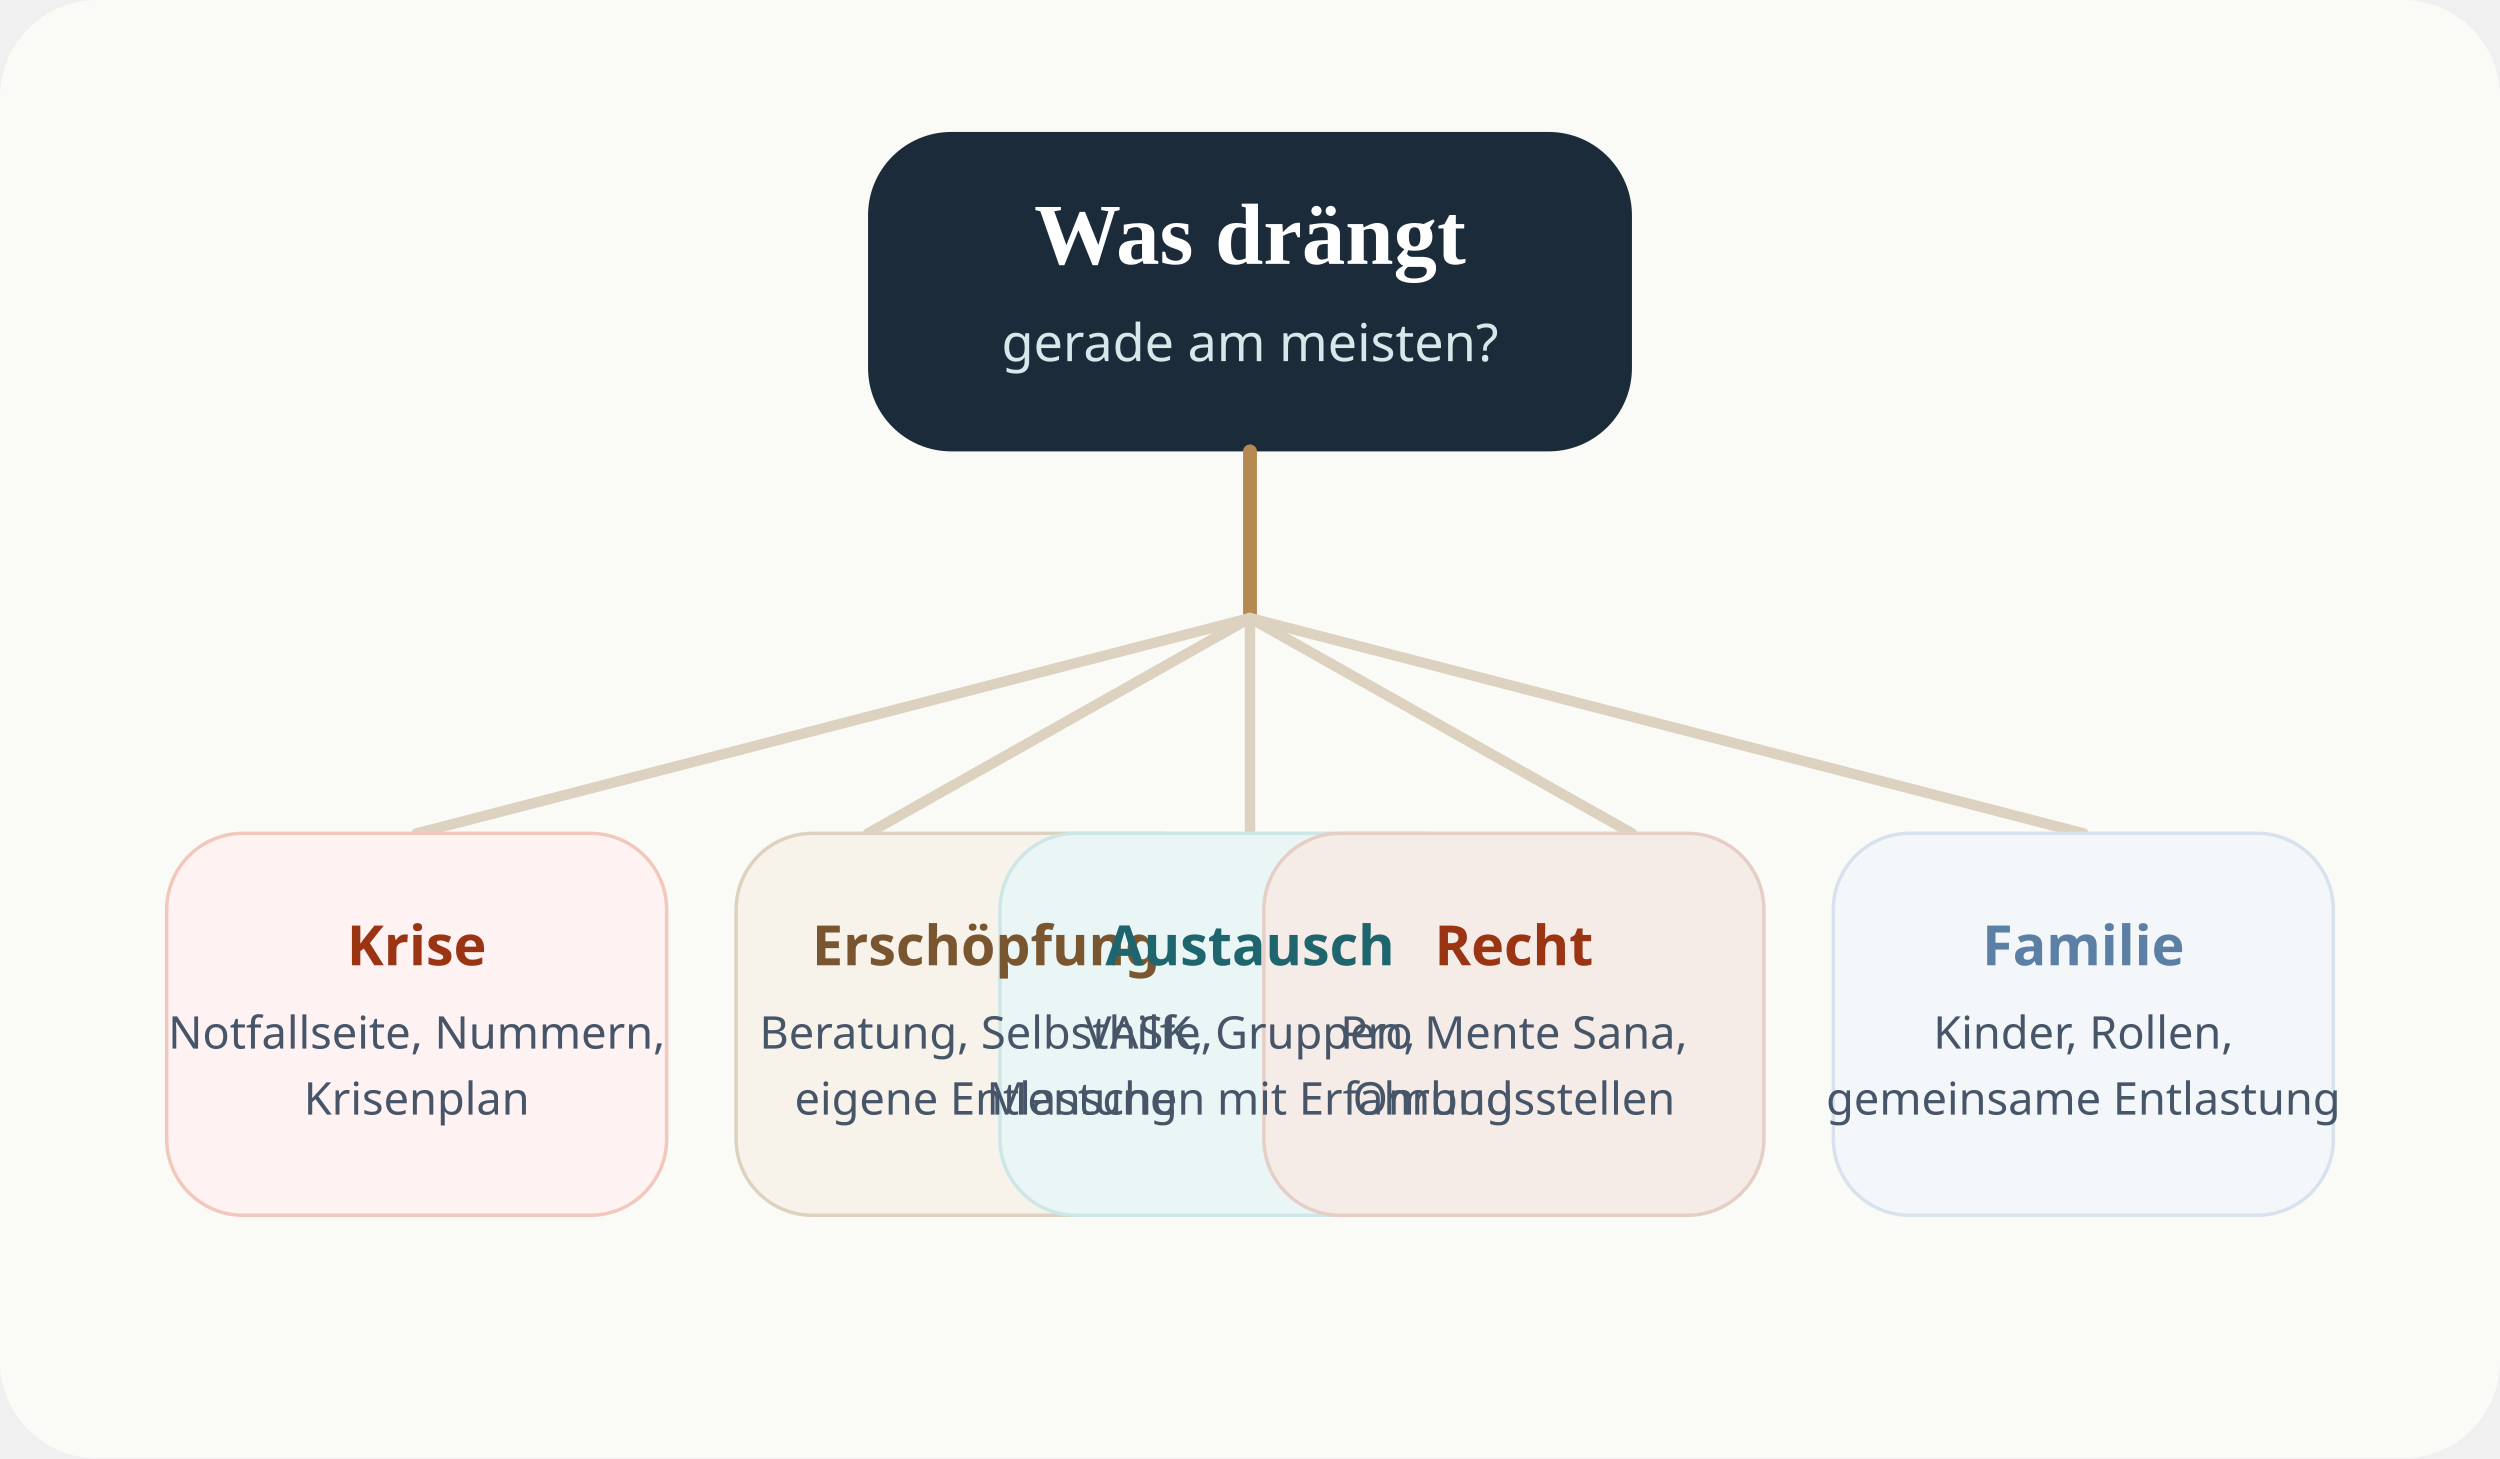
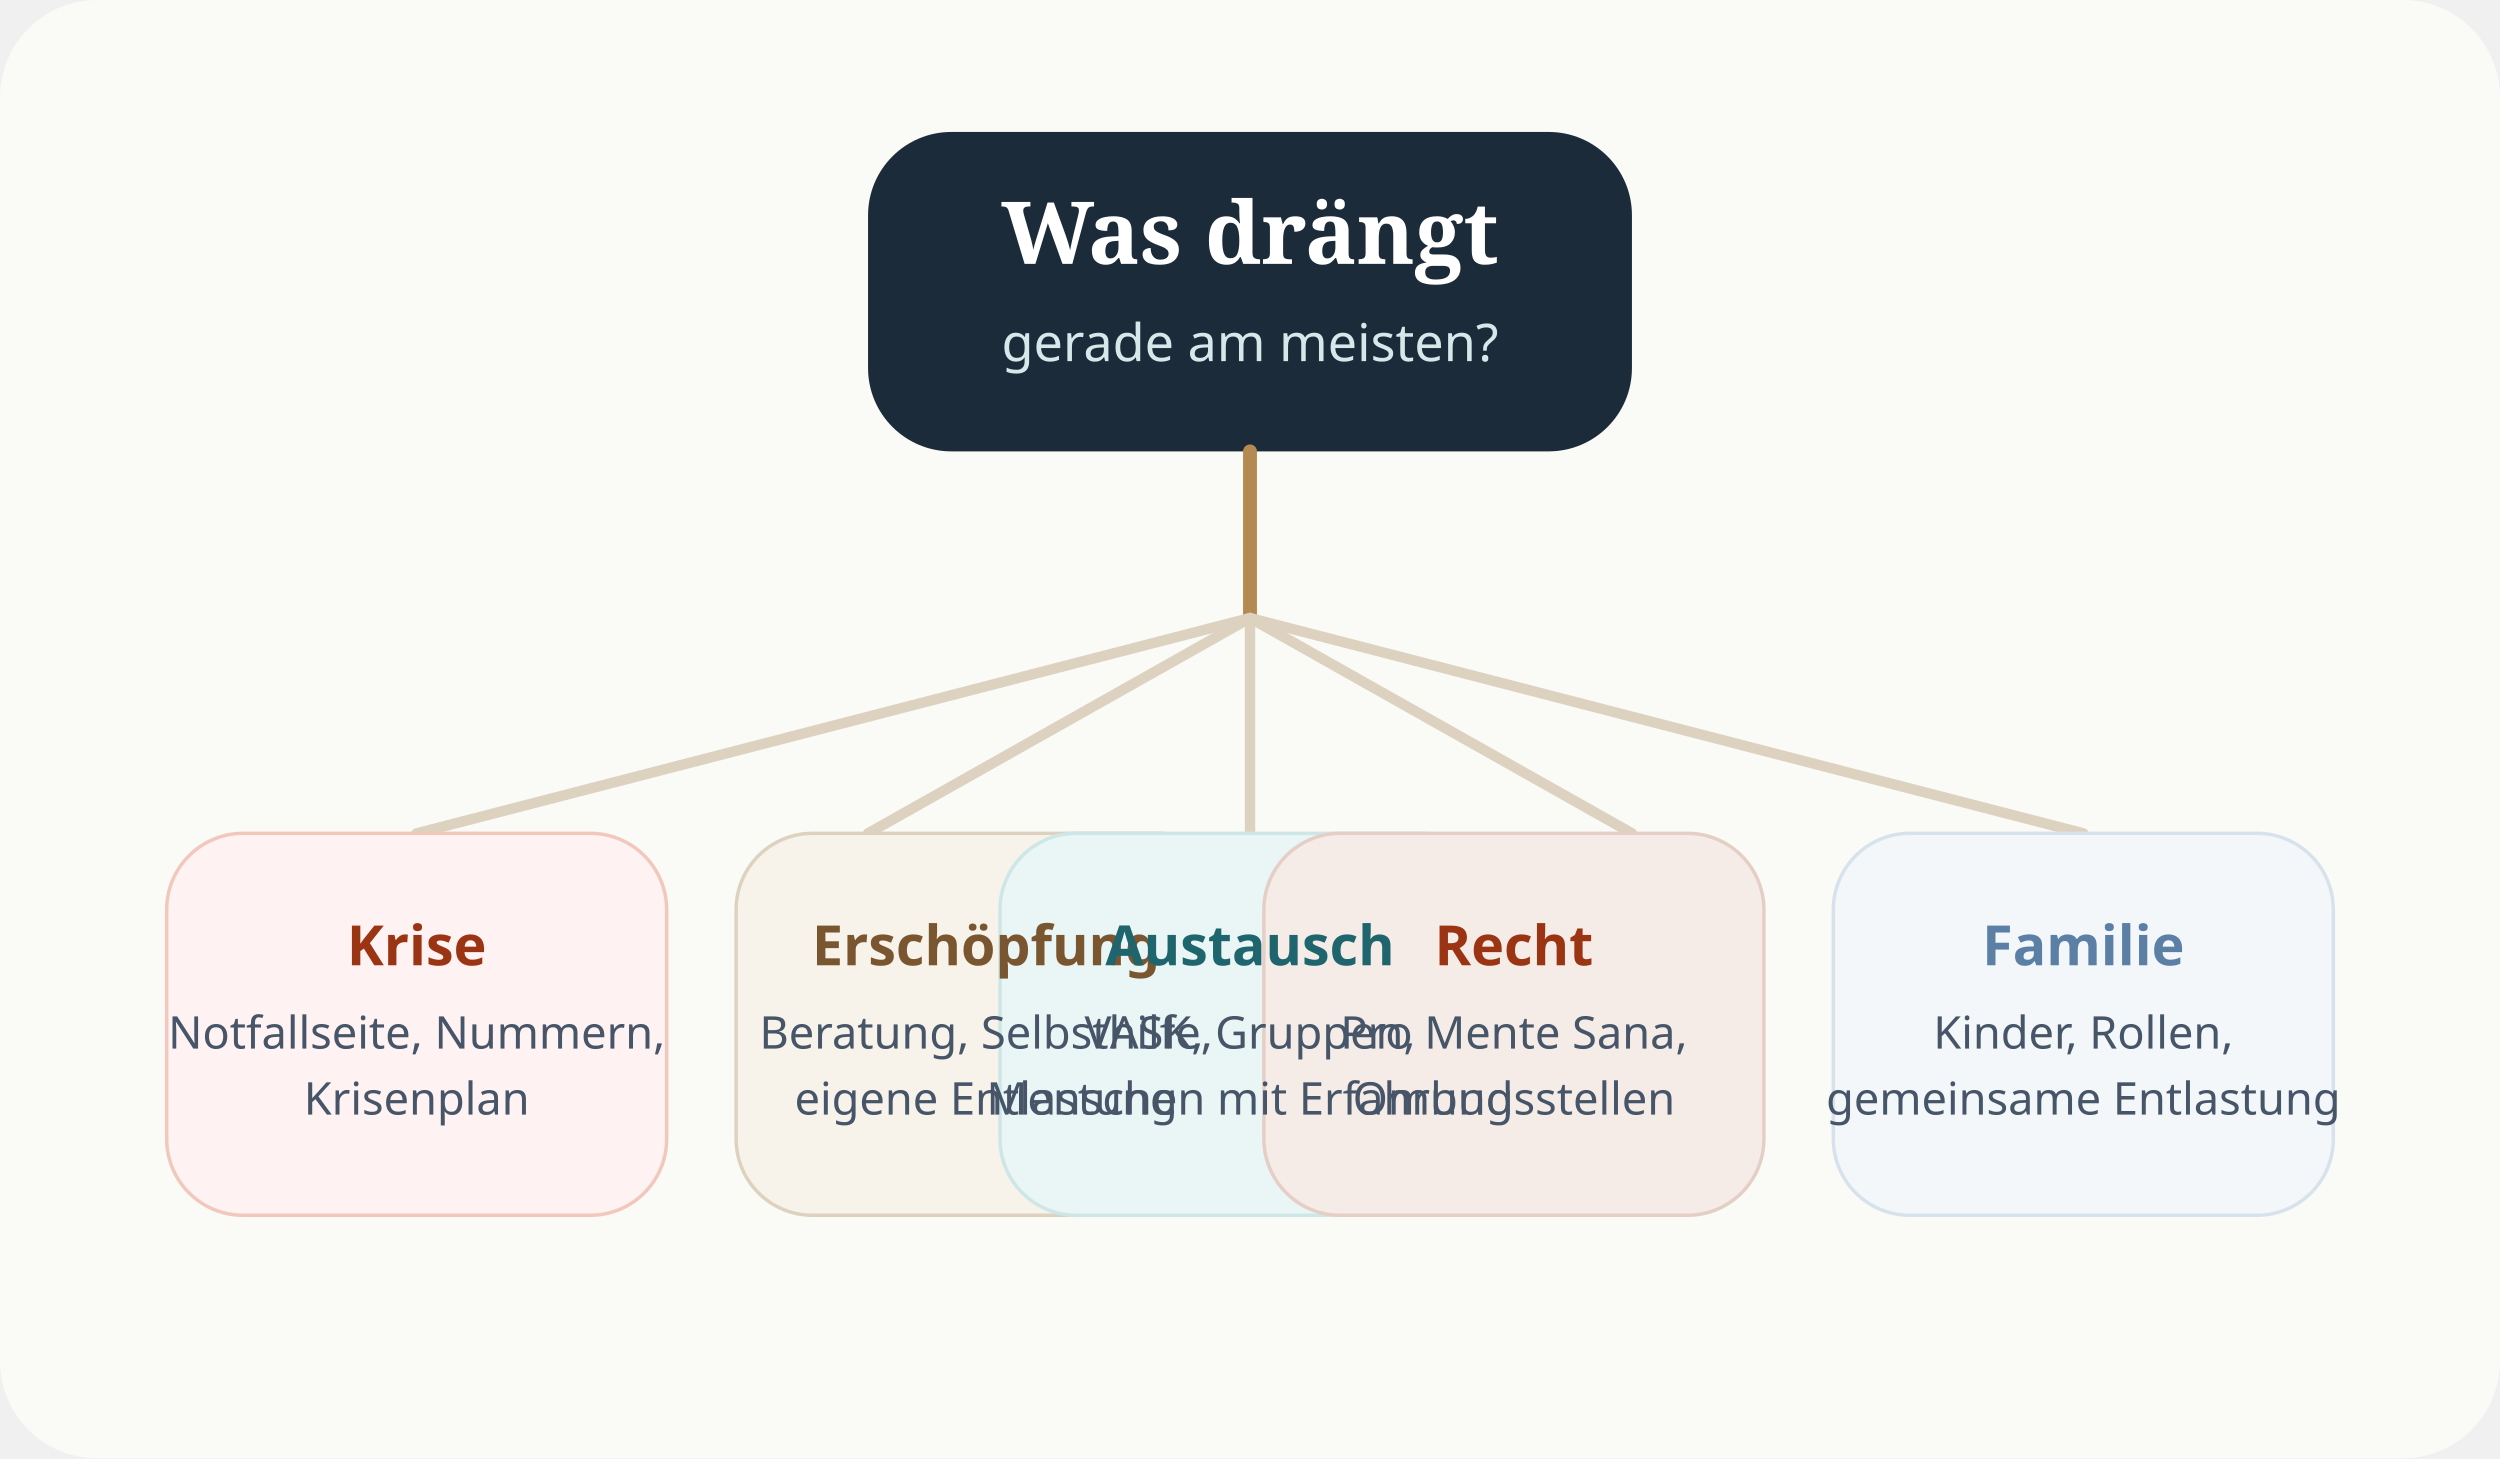
<svg xmlns="http://www.w3.org/2000/svg" width="720" height="420" viewBox="0 0 720 420" fill="none" role="img" aria-labelledby="title desc">
  <rect width="720" height="420" rx="28" fill="#FAFAF7" />
  <rect x="250" y="38" width="220" height="92" rx="24" fill="#1C2B3A" />
-   <text x="360" y="76" text-anchor="middle" fill="white" font-family="Source Serif 4, serif" font-size="25" font-weight="700">Was drängt</text>
+   <text x="360" y="76" text-anchor="middle" fill="white" font-family="DM Serif Display, serif" font-size="25" font-weight="700">Was drängt</text>
  <text x="360" y="104" text-anchor="middle" fill="#D8E8EA" font-family="DM Sans, sans-serif" font-size="15">gerade am meisten?</text>
  <path d="M360 130V178" stroke="#B58A52" stroke-width="4" stroke-linecap="round" />
  <path d="M360 178L120 240" stroke="#DDD2BF" stroke-width="3" stroke-linecap="round" />
  <path d="M360 178L250 240" stroke="#DDD2BF" stroke-width="3" stroke-linecap="round" />
  <path d="M360 178L360 240" stroke="#DDD2BF" stroke-width="3" stroke-linecap="round" />
  <path d="M360 178L470 240" stroke="#DDD2BF" stroke-width="3" stroke-linecap="round" />
  <path d="M360 178L600 240" stroke="#DDD2BF" stroke-width="3" stroke-linecap="round" />
  <rect x="48" y="240" width="144" height="110" rx="22" fill="#FEF2F2" stroke="#F2C7BC" />
  <rect x="212" y="240" width="144" height="110" rx="22" fill="#F7F2EA" stroke="#DDD2BF" />
  <rect x="288" y="240" width="144" height="110" rx="22" fill="#EAF5F5" stroke="#CDE6E6" />
  <rect x="364" y="240" width="144" height="110" rx="22" fill="#F5ECE8" stroke="#E5CEC6" />
  <rect x="528" y="240" width="144" height="110" rx="22" fill="#F3F7FA" stroke="#D8E2ED" />
  <text x="120" y="278" text-anchor="middle" fill="#9A3412" font-family="DM Sans, sans-serif" font-size="16" font-weight="700">Krise</text>
  <text x="120" y="302" text-anchor="middle" fill="#475569" font-family="DM Sans, sans-serif" font-size="13">Notfallseite, Nummern,</text>
  <text x="120" y="321" text-anchor="middle" fill="#475569" font-family="DM Sans, sans-serif" font-size="13">Krisenplan</text>
  <text x="284" y="278" text-anchor="middle" fill="#7A5630" font-family="DM Sans, sans-serif" font-size="16" font-weight="700">Erschöpfung</text>
  <text x="284" y="302" text-anchor="middle" fill="#475569" font-family="DM Sans, sans-serif" font-size="13">Beratung, Selbsthilfe,</text>
  <text x="284" y="321" text-anchor="middle" fill="#475569" font-family="DM Sans, sans-serif" font-size="13">eigene Entlastung</text>
  <text x="360" y="278" text-anchor="middle" fill="#1E656D" font-family="DM Sans, sans-serif" font-size="16" font-weight="700">Austausch</text>
  <text x="360" y="302" text-anchor="middle" fill="#475569" font-family="DM Sans, sans-serif" font-size="13">VASK, Gruppen,</text>
  <text x="360" y="321" text-anchor="middle" fill="#475569" font-family="DM Sans, sans-serif" font-size="13">Menschen mit Erfahrung</text>
  <text x="436" y="278" text-anchor="middle" fill="#9A3412" font-family="DM Sans, sans-serif" font-size="16" font-weight="700">Recht</text>
  <text x="436" y="302" text-anchor="middle" fill="#475569" font-family="DM Sans, sans-serif" font-size="13">Pro Mente Sana,</text>
  <text x="436" y="321" text-anchor="middle" fill="#475569" font-family="DM Sans, sans-serif" font-size="13">Ombudsstellen</text>
  <text x="600" y="278" text-anchor="middle" fill="#5B7FA5" font-family="DM Sans, sans-serif" font-size="16" font-weight="700">Familie</text>
  <text x="600" y="302" text-anchor="middle" fill="#475569" font-family="DM Sans, sans-serif" font-size="13">Kinder, Rollen,</text>
  <text x="600" y="321" text-anchor="middle" fill="#475569" font-family="DM Sans, sans-serif" font-size="13">gemeinsame Entlastung</text>
</svg>
